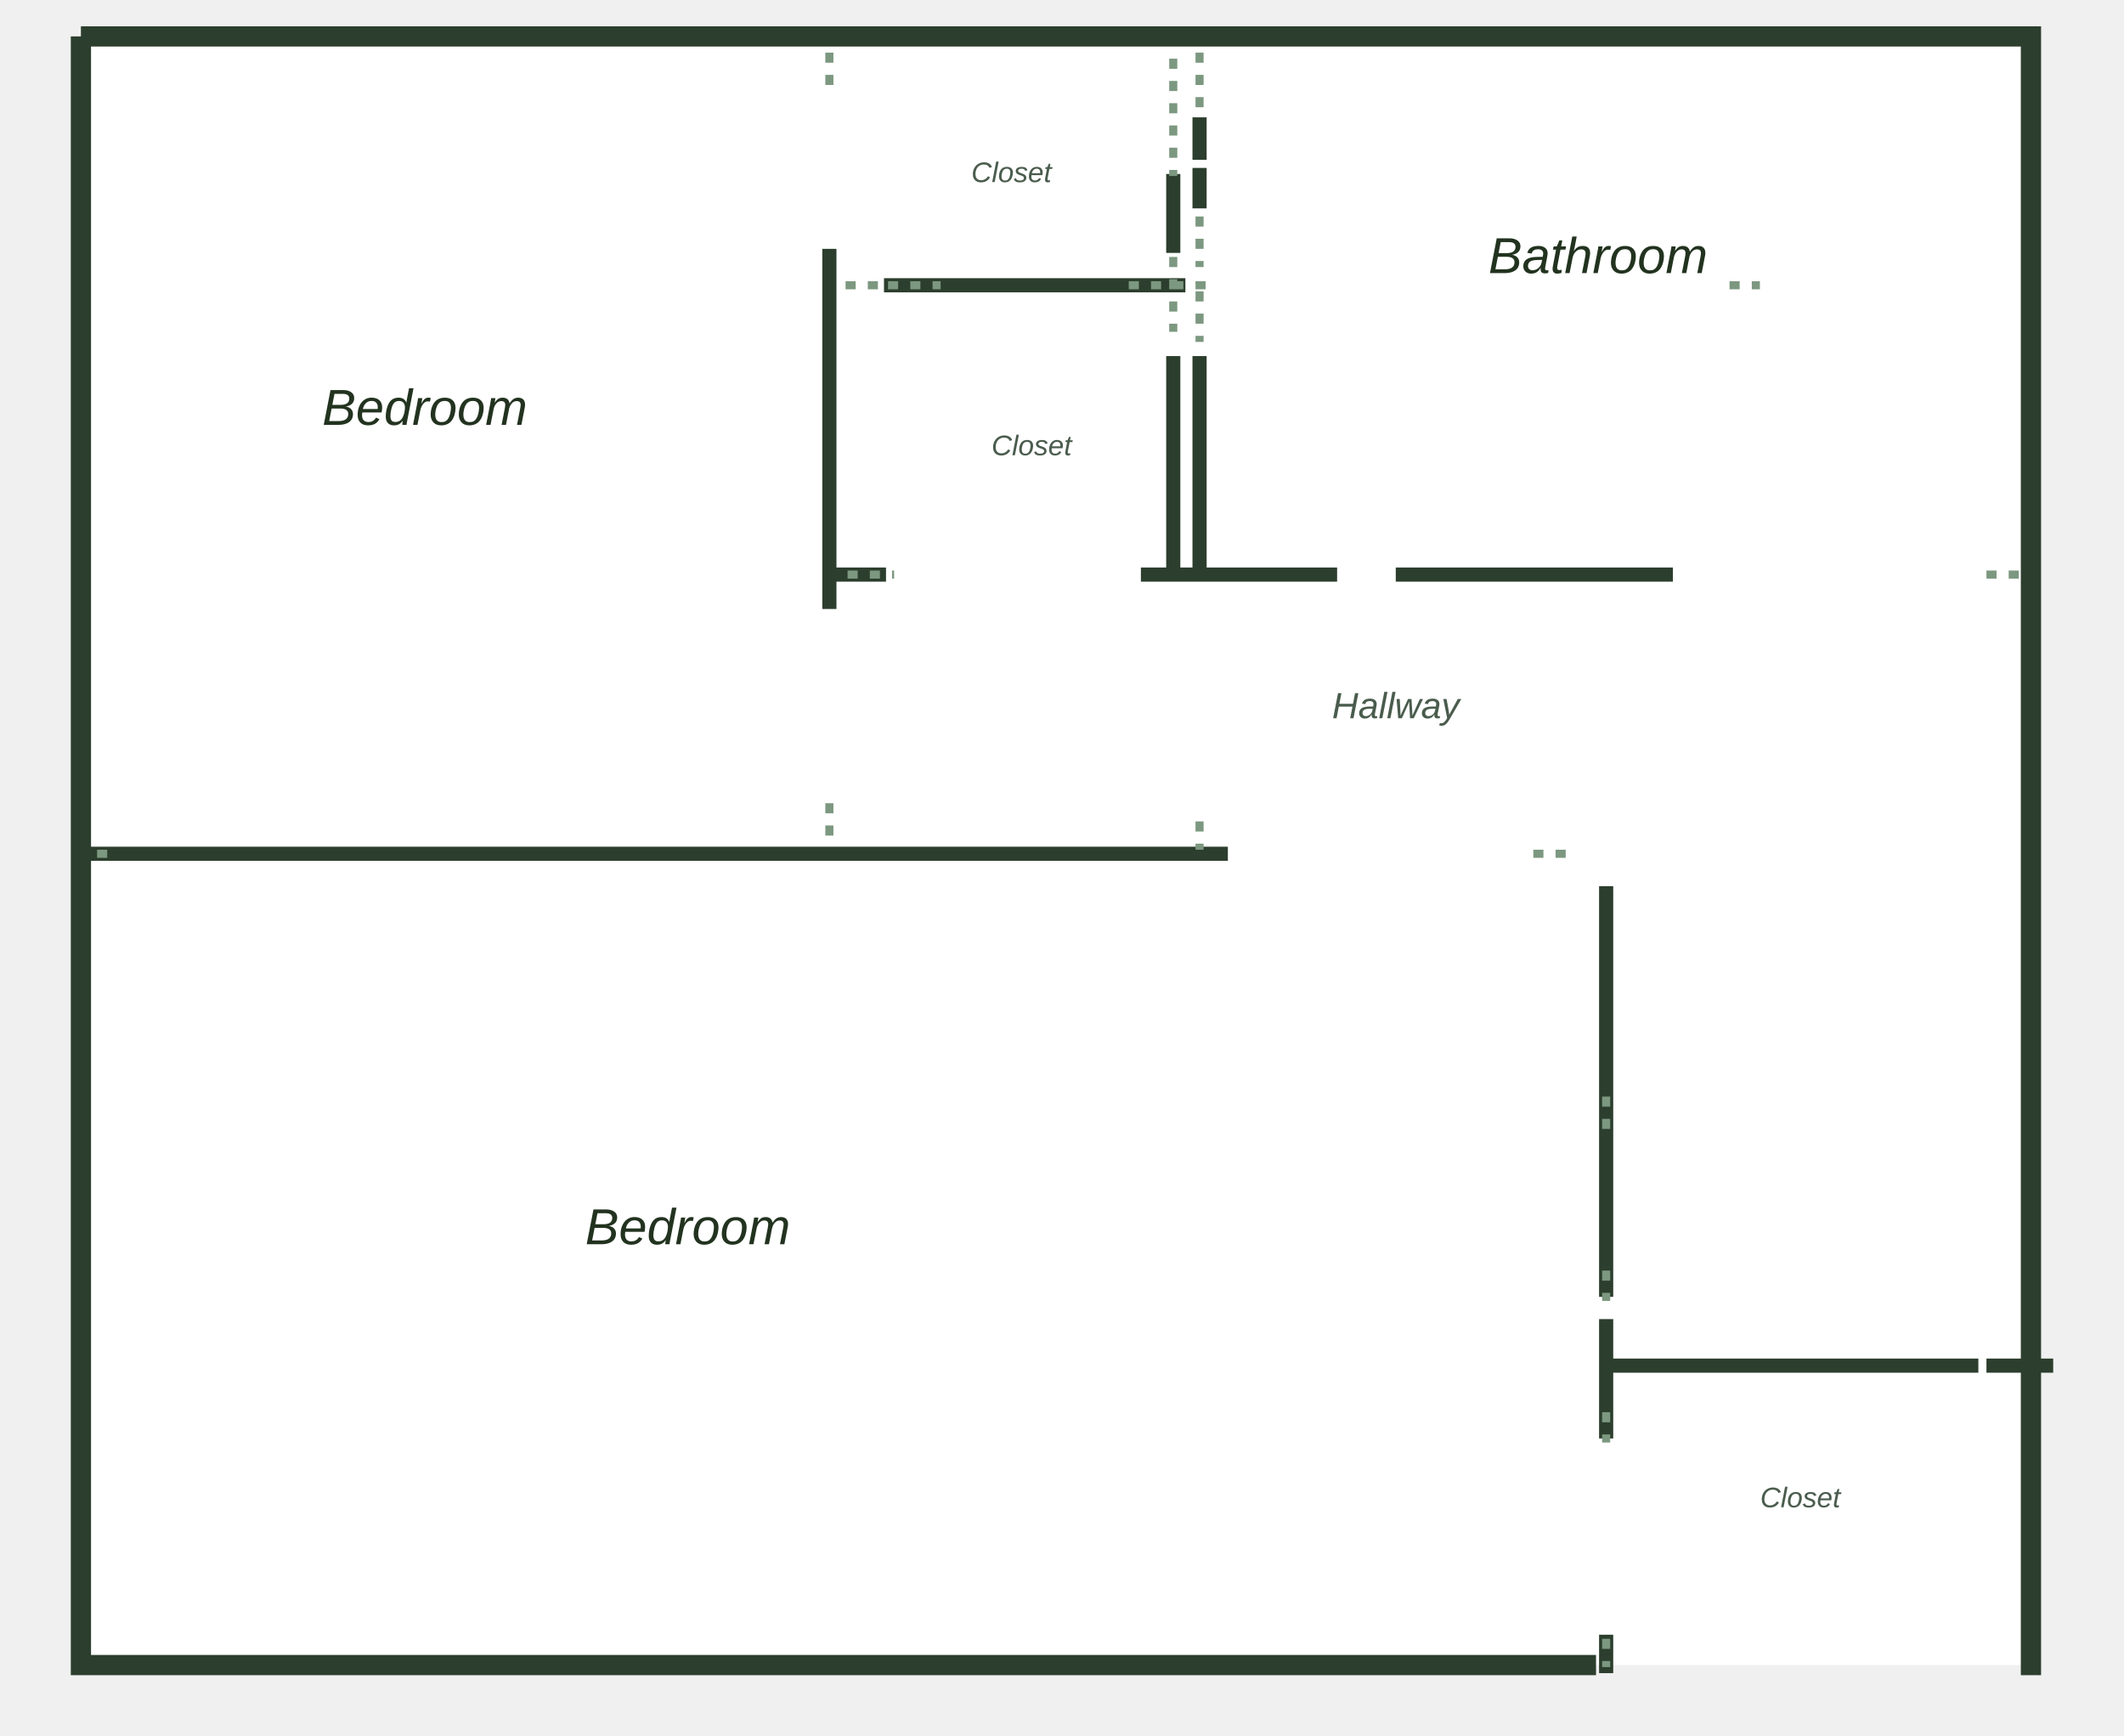
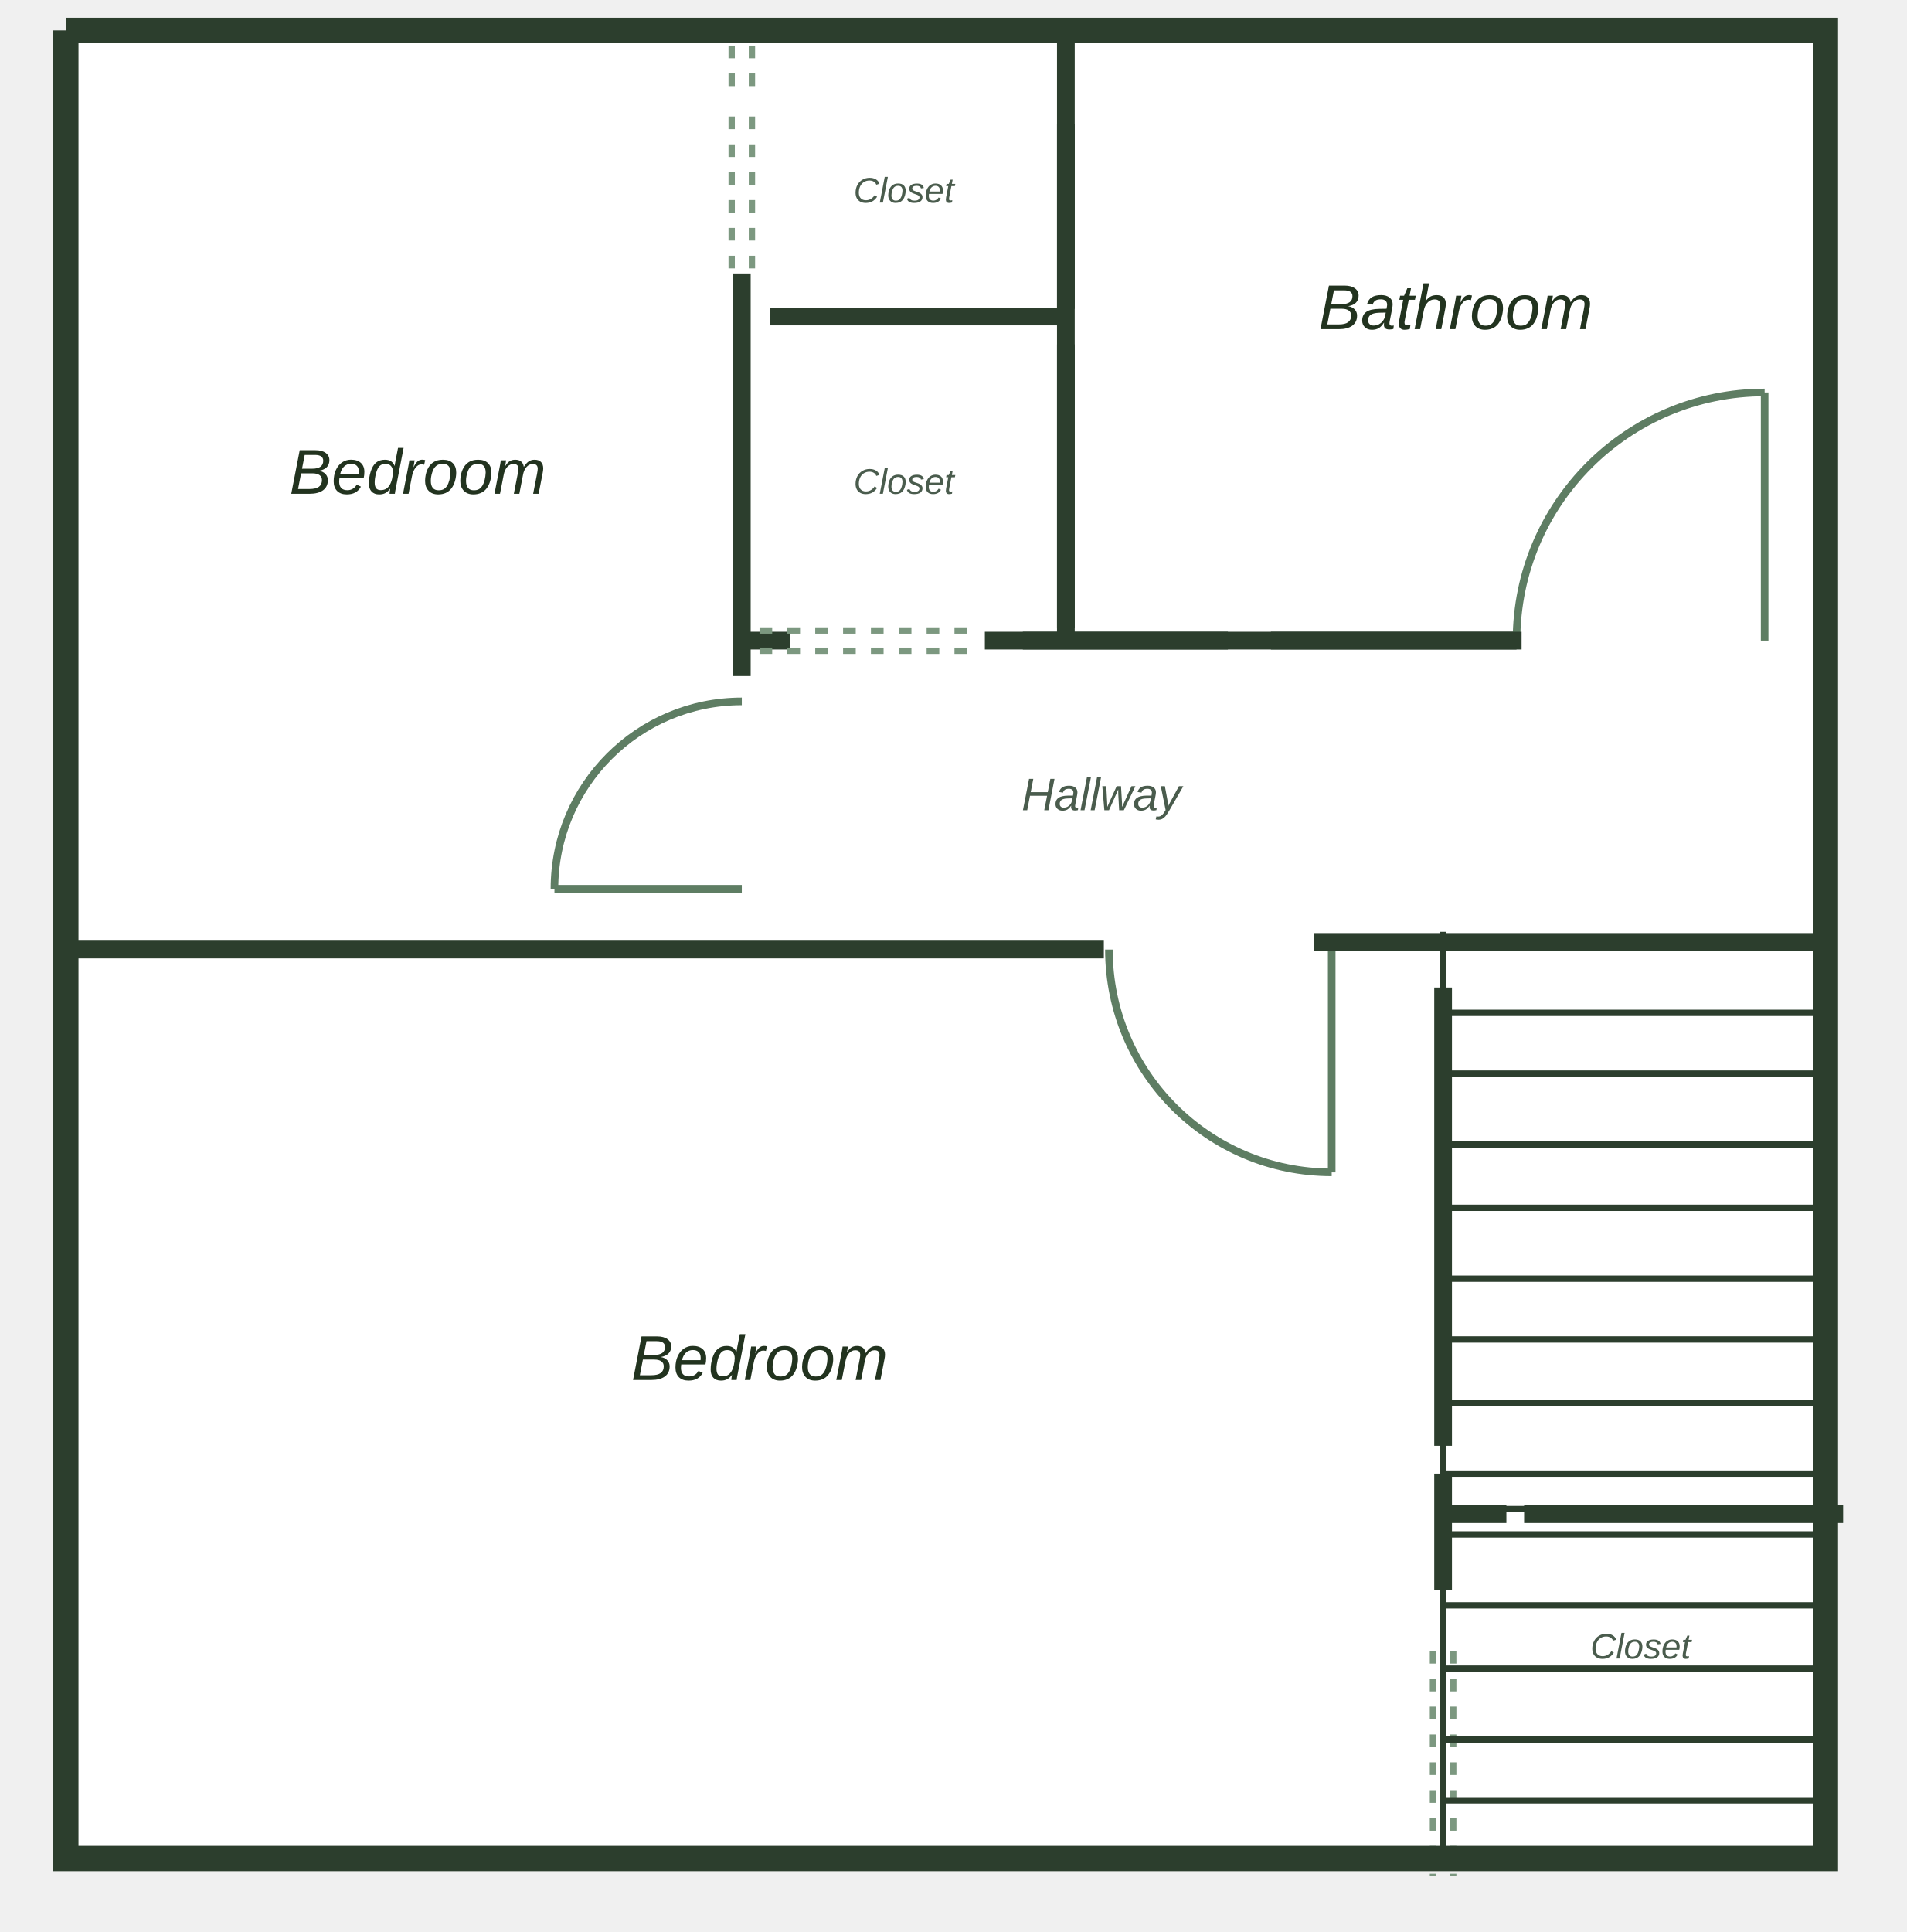
- <svg xmlns="http://www.w3.org/2000/svg" width="1050" height="858" viewBox="0 0 1050 858" preserveAspectRatio="xMidYMid meet" role="img" aria-label="Kent Island Village two-bedroom townhome upper-level floor plan">
+ <svg xmlns="http://www.w3.org/2000/svg" width="753" height="763" viewBox="0 0 753 763" preserveAspectRatio="xMidYMid meet" role="img" aria-label="Kent Island Village two-bedroom townhome upper-level floor plan">
  <defs>
    <style>
    .fp{fill:#FFFFFF}
    .w{fill:none;stroke:#2C3E2D;stroke-width:7;stroke-linecap:butt}
    .wo{fill:none;stroke:#2C3E2D;stroke-width:10;stroke-linecap:butt}
-     .d{fill:none;stroke:#7C9880;stroke-width:4;stroke-dasharray:5 6}
+     .d{fill:none;stroke:#7C9880;stroke-width:2.5;stroke-dasharray:5 6}
    .arc{fill:none;stroke:#5E7D63;stroke-width:3}
    .win{fill:none;stroke:#2C3E2D;stroke-width:2.5}
+     .st{fill:none;stroke:#2C3E2D;stroke-width:2.5}
    .rm{fill:#22331F;font-family:'Helvetica Neue',Arial,sans-serif;font-size:25px;font-style:italic;text-anchor:middle}
    .cl{fill:#4A5C4D;font-family:'Helvetica Neue',Arial,sans-serif;font-size:18px;font-style:italic;text-anchor:middle}
    .sm{fill:#4A5C4D;font-family:'Helvetica Neue',Arial,sans-serif;font-size:14px;font-style:italic;text-anchor:middle}
  </style>
  </defs>
-   <rect class="fp" x="40" y="18" width="964" height="805" />
-   <path class="w" d="M410,123 V301 M580,86 V125 M580,176 V287 M593,58 V79 M593,83 V103 M593,176 V287 M794,438 V641 M794,652 V711 M794,808 V827 M437,141 H586 M409,284 H438 M564,284 H661 M690,284 H827 M41,422 H607 M793,675 H978 M982,675 H1015" />
-   <path class="d" d="M410,26 V46 M410,397 V419 M580,29 V87 M580,127 V164 M593,26 V54 M593,107 V132 M593,144 V169 M593,406 V420 M794,542 V561 M794,628 V643 M794,698 V713 M794,810 V824 M418,141 H436 M439,141 H465 M558,141 H596 M855,141 H870 M419,284 H442 M982,284 H1008 M37,422 H56 M758,422 H777" />
-   <path class="wo" d="M40,18 H1004 V823 H1001 M789,823 H40 V18" />
-   <text class="rm" x="210" y="210">Bedroom</text>
-   <text class="rm" x="790" y="135">Bathroom</text>
-   <text class="rm" x="340" y="615">Bedroom</text>
-   <text class="cl" x="690" y="355">Hallway</text>
-   <text class="sm" x="500" y="90">Closet</text>
-   <text class="sm" x="510" y="225">Closet</text>
-   <text class="sm" x="890" y="745">Closet</text>
+   <rect class="fp" x="26" y="12" width="695" height="722" />
+   <path class="w" d="M293,108 V267 M421,49 V122 M421,136 V255 M570,390 V571 M570,582 V628 M304,125 H421 M294,253 H312 M404,253 H485 M502,253 H599 M27,375 H436 M570,598 H595 M602,598 H728" />
+   <path class="arc" d="M697,253 V155 M599,253 A98,98 0 0 1 697,155" />
+   <path class="arc" d="M293,351 H219 M293,277 A74,74 0 0 0 219,351" />
+   <path class="arc" d="M526,375 V463 M438,375 A88,88 0 0 0 526,463" />
+   <path class="d" d="M289,18 V37 M297,18 V37 M289,46 V110 M297,46 V110 M566,652 V741 M574,652 V741 M300,249 H383 M300,257 H383" />
+   <path class="w" d="M519,372 H721 M421,13 V248 M389,253 H601" />
+   <path class="st" d="M570,368 V730 M721,368 V730 M570,372 H721 M570,400 H721 M570,424 H721 M570,452 H721 M570,477 H721 M570,505 H721 M570,529 H721 M570,554 H721 M570,582 H721 M570,596 H721 M570,606 H721 M570,634 H721 M570,659 H721 M570,687 H721 M570,711 H721" />
+   <path class="wo" d="M26,12 H721 V734 H26 V12" />
+   <text class="rm" x="165" y="195">Bedroom</text>
+   <text class="rm" x="575" y="130">Bathroom</text>
+   <text class="rm" x="300" y="545">Bedroom</text>
+   <text class="cl" x="435" y="320">Hallway</text>
+   <text class="sm" x="357" y="80">Closet</text>
+   <text class="sm" x="357" y="195">Closet</text>
+   <text class="sm" x="648" y="655">Closet</text>
</svg>
